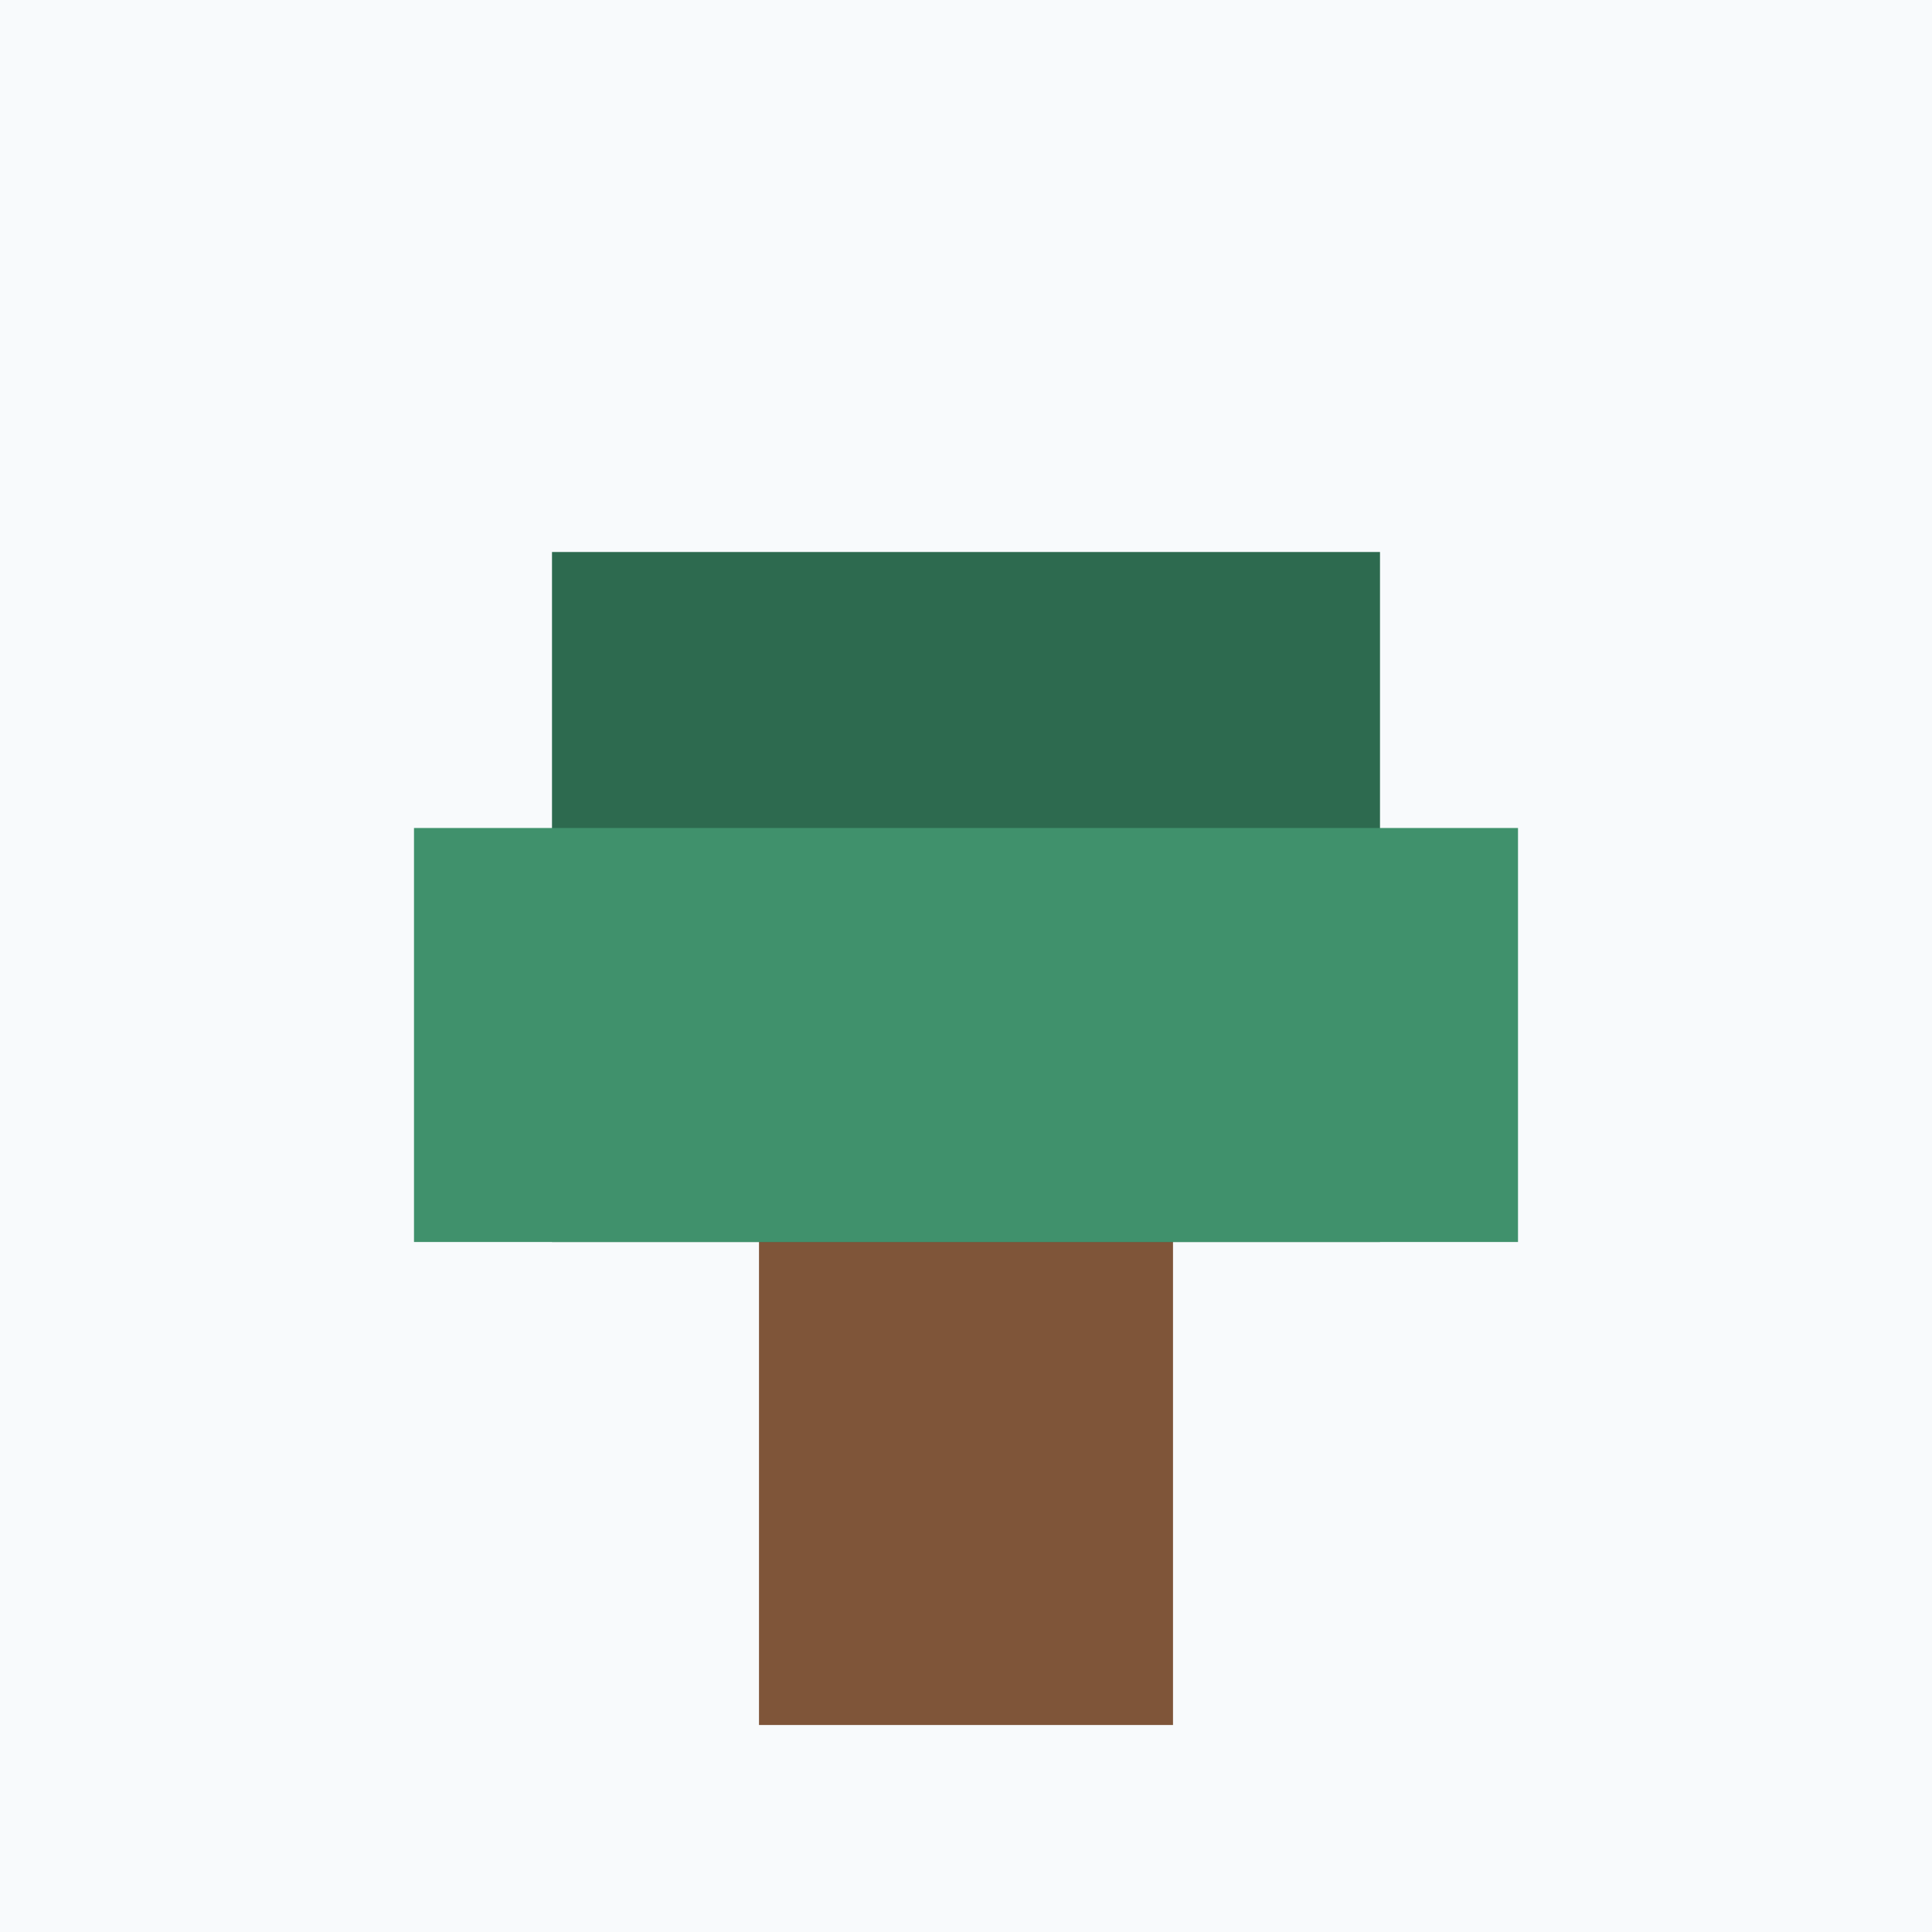
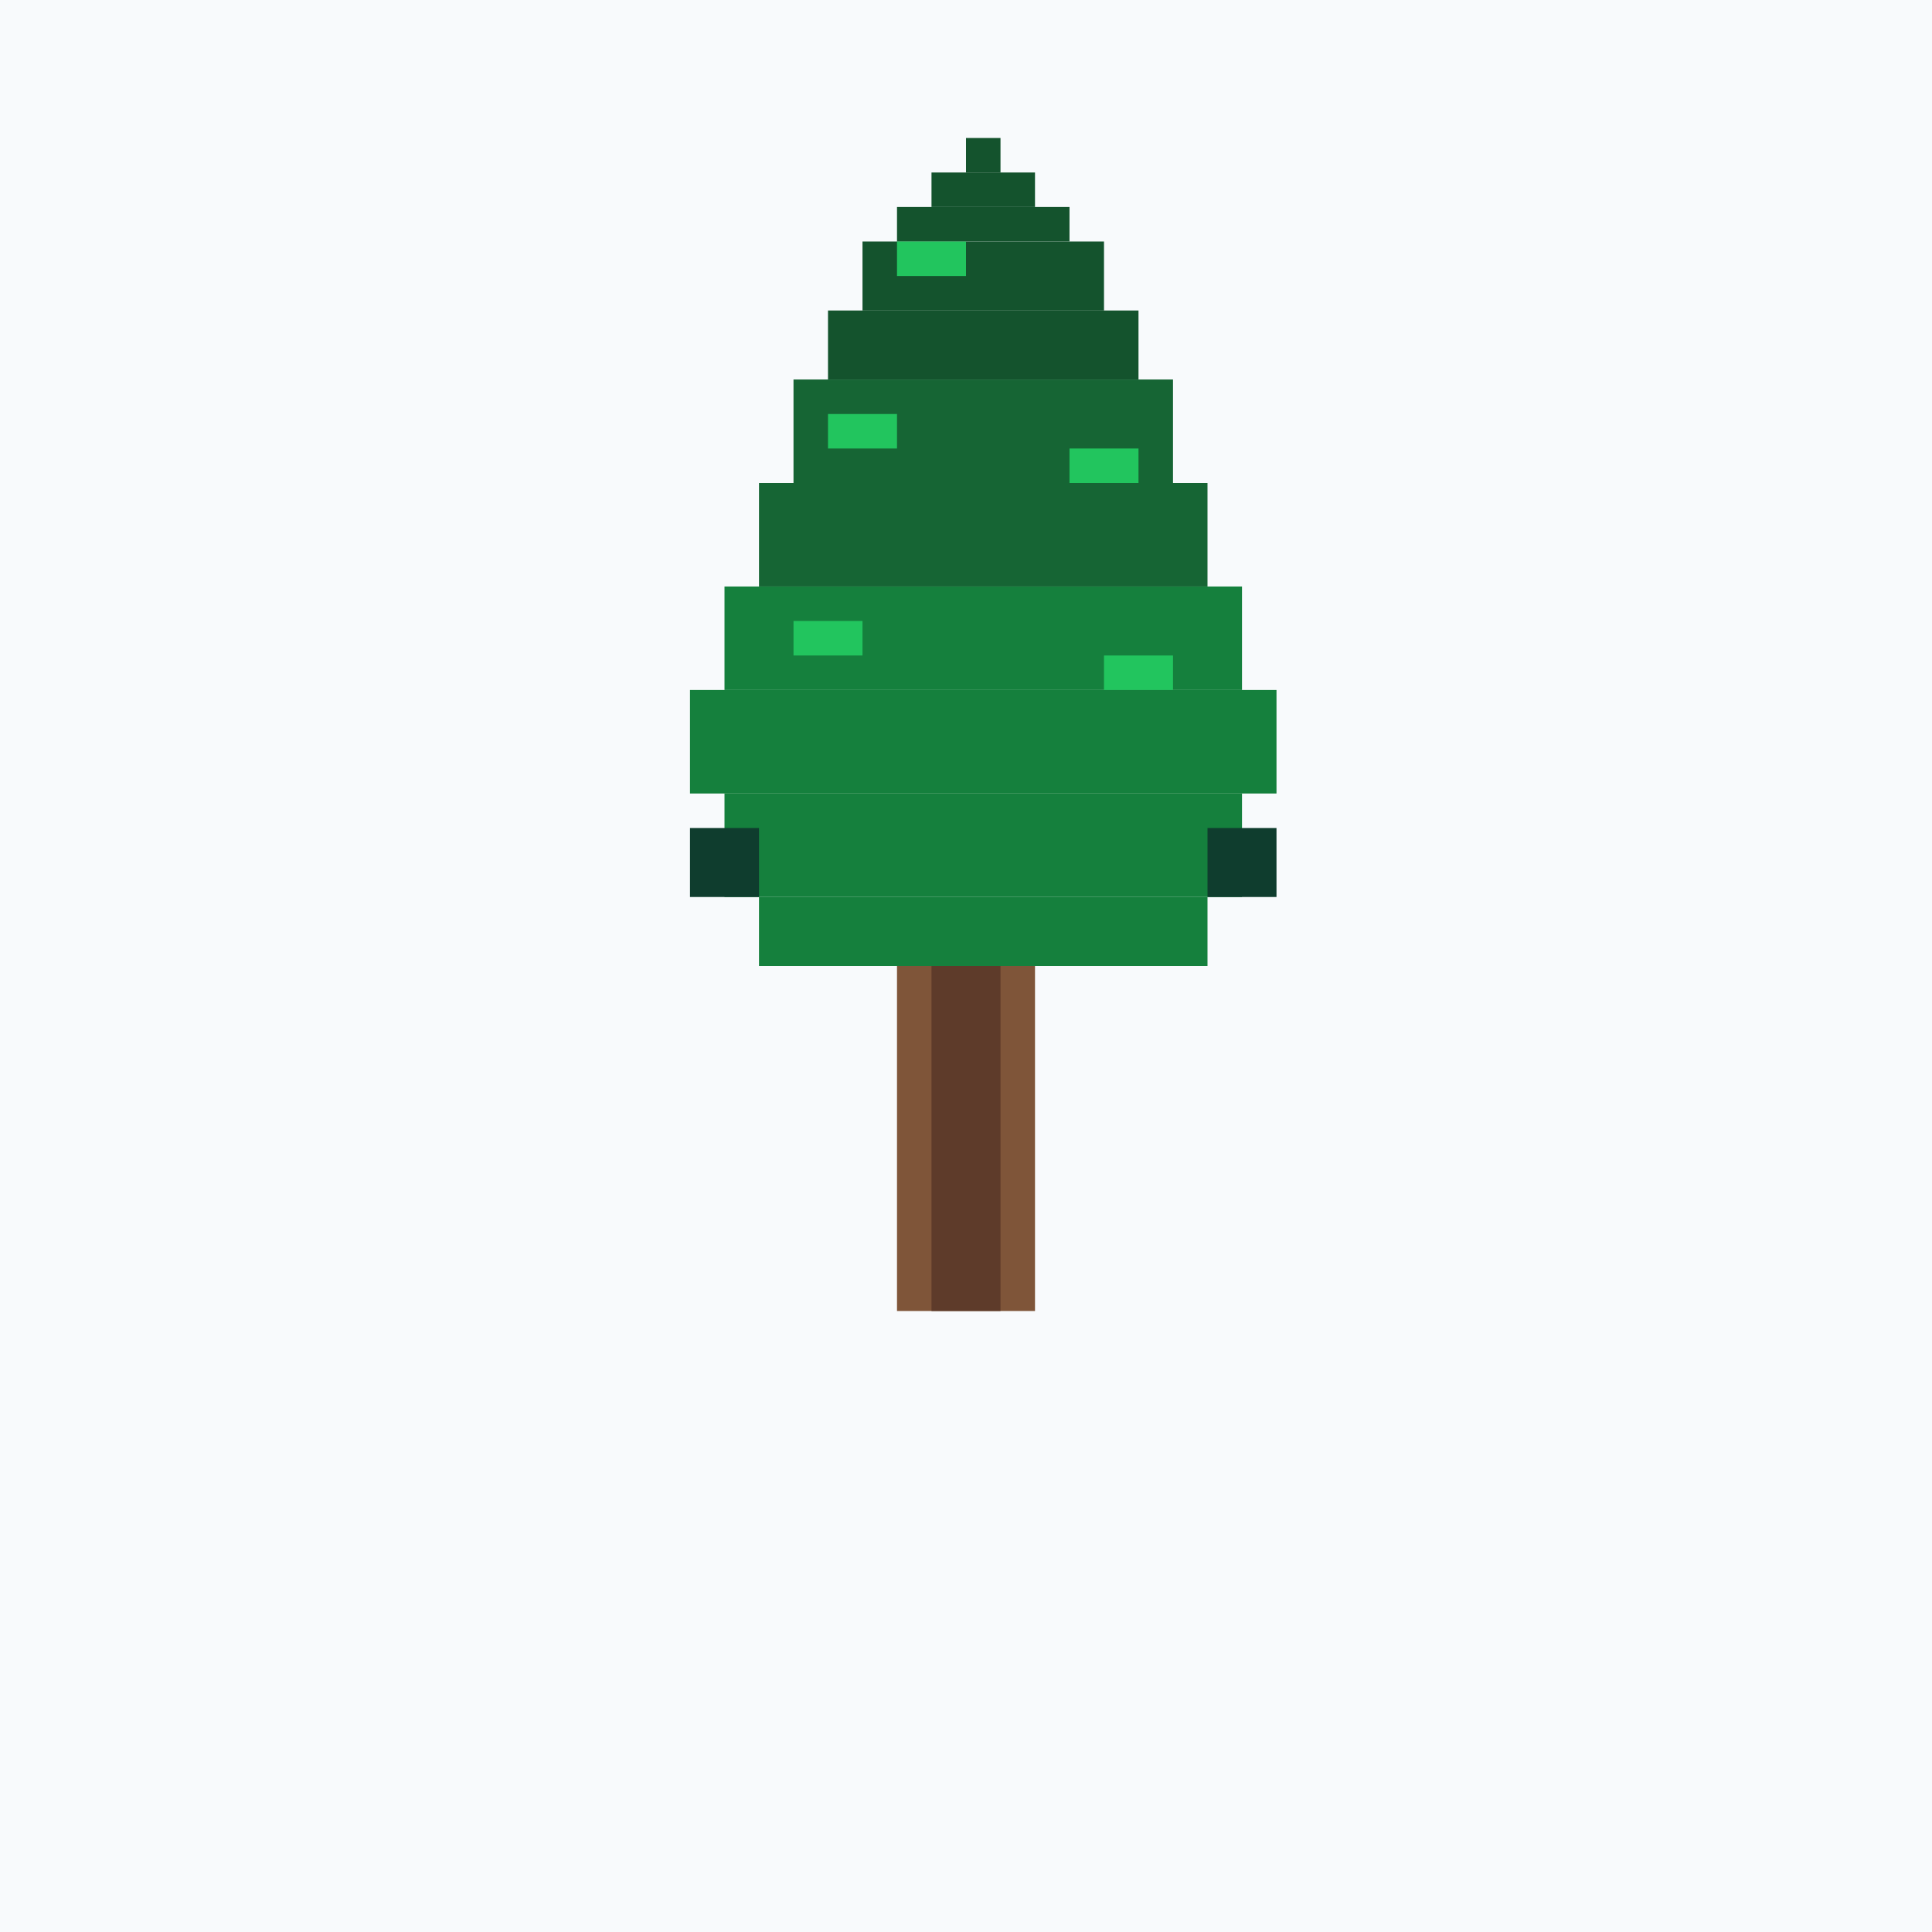
<svg xmlns="http://www.w3.org/2000/svg" width="56" height="56" viewBox="0 0 56 56" role="img" aria-label="tree obstacle">
  <rect width="56" height="56" fill="#f8fafc" />
-   <rect x="22" y="34" width="12" height="16" fill="#7f5539" />
-   <rect x="16" y="16" width="24" height="20" fill="#2d6a4f" />
-   <rect x="12" y="24" width="32" height="12" fill="#40916c" />
+   <rect x="28" y="4" width="1" height="1" fill="#14532d" />
+   <rect x="27" y="5" width="3" height="1" fill="#14532d" />
+   <rect x="26" y="6" width="5" height="1" fill="#14532d" />
+   <rect x="25" y="7" width="7" height="2" fill="#14532d" />
+   <rect x="24" y="9" width="9" height="2" fill="#14532d" />
+   <rect x="23" y="11" width="11" height="3" fill="#166534" />
+   <rect x="22" y="14" width="13" height="3" fill="#166534" />
+   <rect x="21" y="17" width="15" height="3" fill="#15803d" />
+   <rect x="20" y="20" width="17" height="3" fill="#15803d" />
+   <rect x="21" y="23" width="15" height="3" fill="#15803d" />
+   <rect x="22" y="26" width="13" height="2" fill="#15803d" />
+   <rect x="26" y="28" width="4" height="10" fill="#7f5539" />
+   <rect x="27" y="28" width="2" height="10" fill="#5e3b2a" />
+   <rect x="26" y="7" width="2" height="1" fill="#22c55e" />
+   <rect x="24" y="12" width="2" height="1" fill="#22c55e" />
+   <rect x="31" y="13" width="2" height="1" fill="#22c55e" />
+   <rect x="23" y="18" width="2" height="1" fill="#22c55e" />
+   <rect x="32" y="19" width="2" height="1" fill="#22c55e" />
+   <rect x="20" y="24" width="2" height="2" fill="#0f3d2e" />
+   <rect x="35" y="24" width="2" height="2" fill="#0f3d2e" />
</svg>
